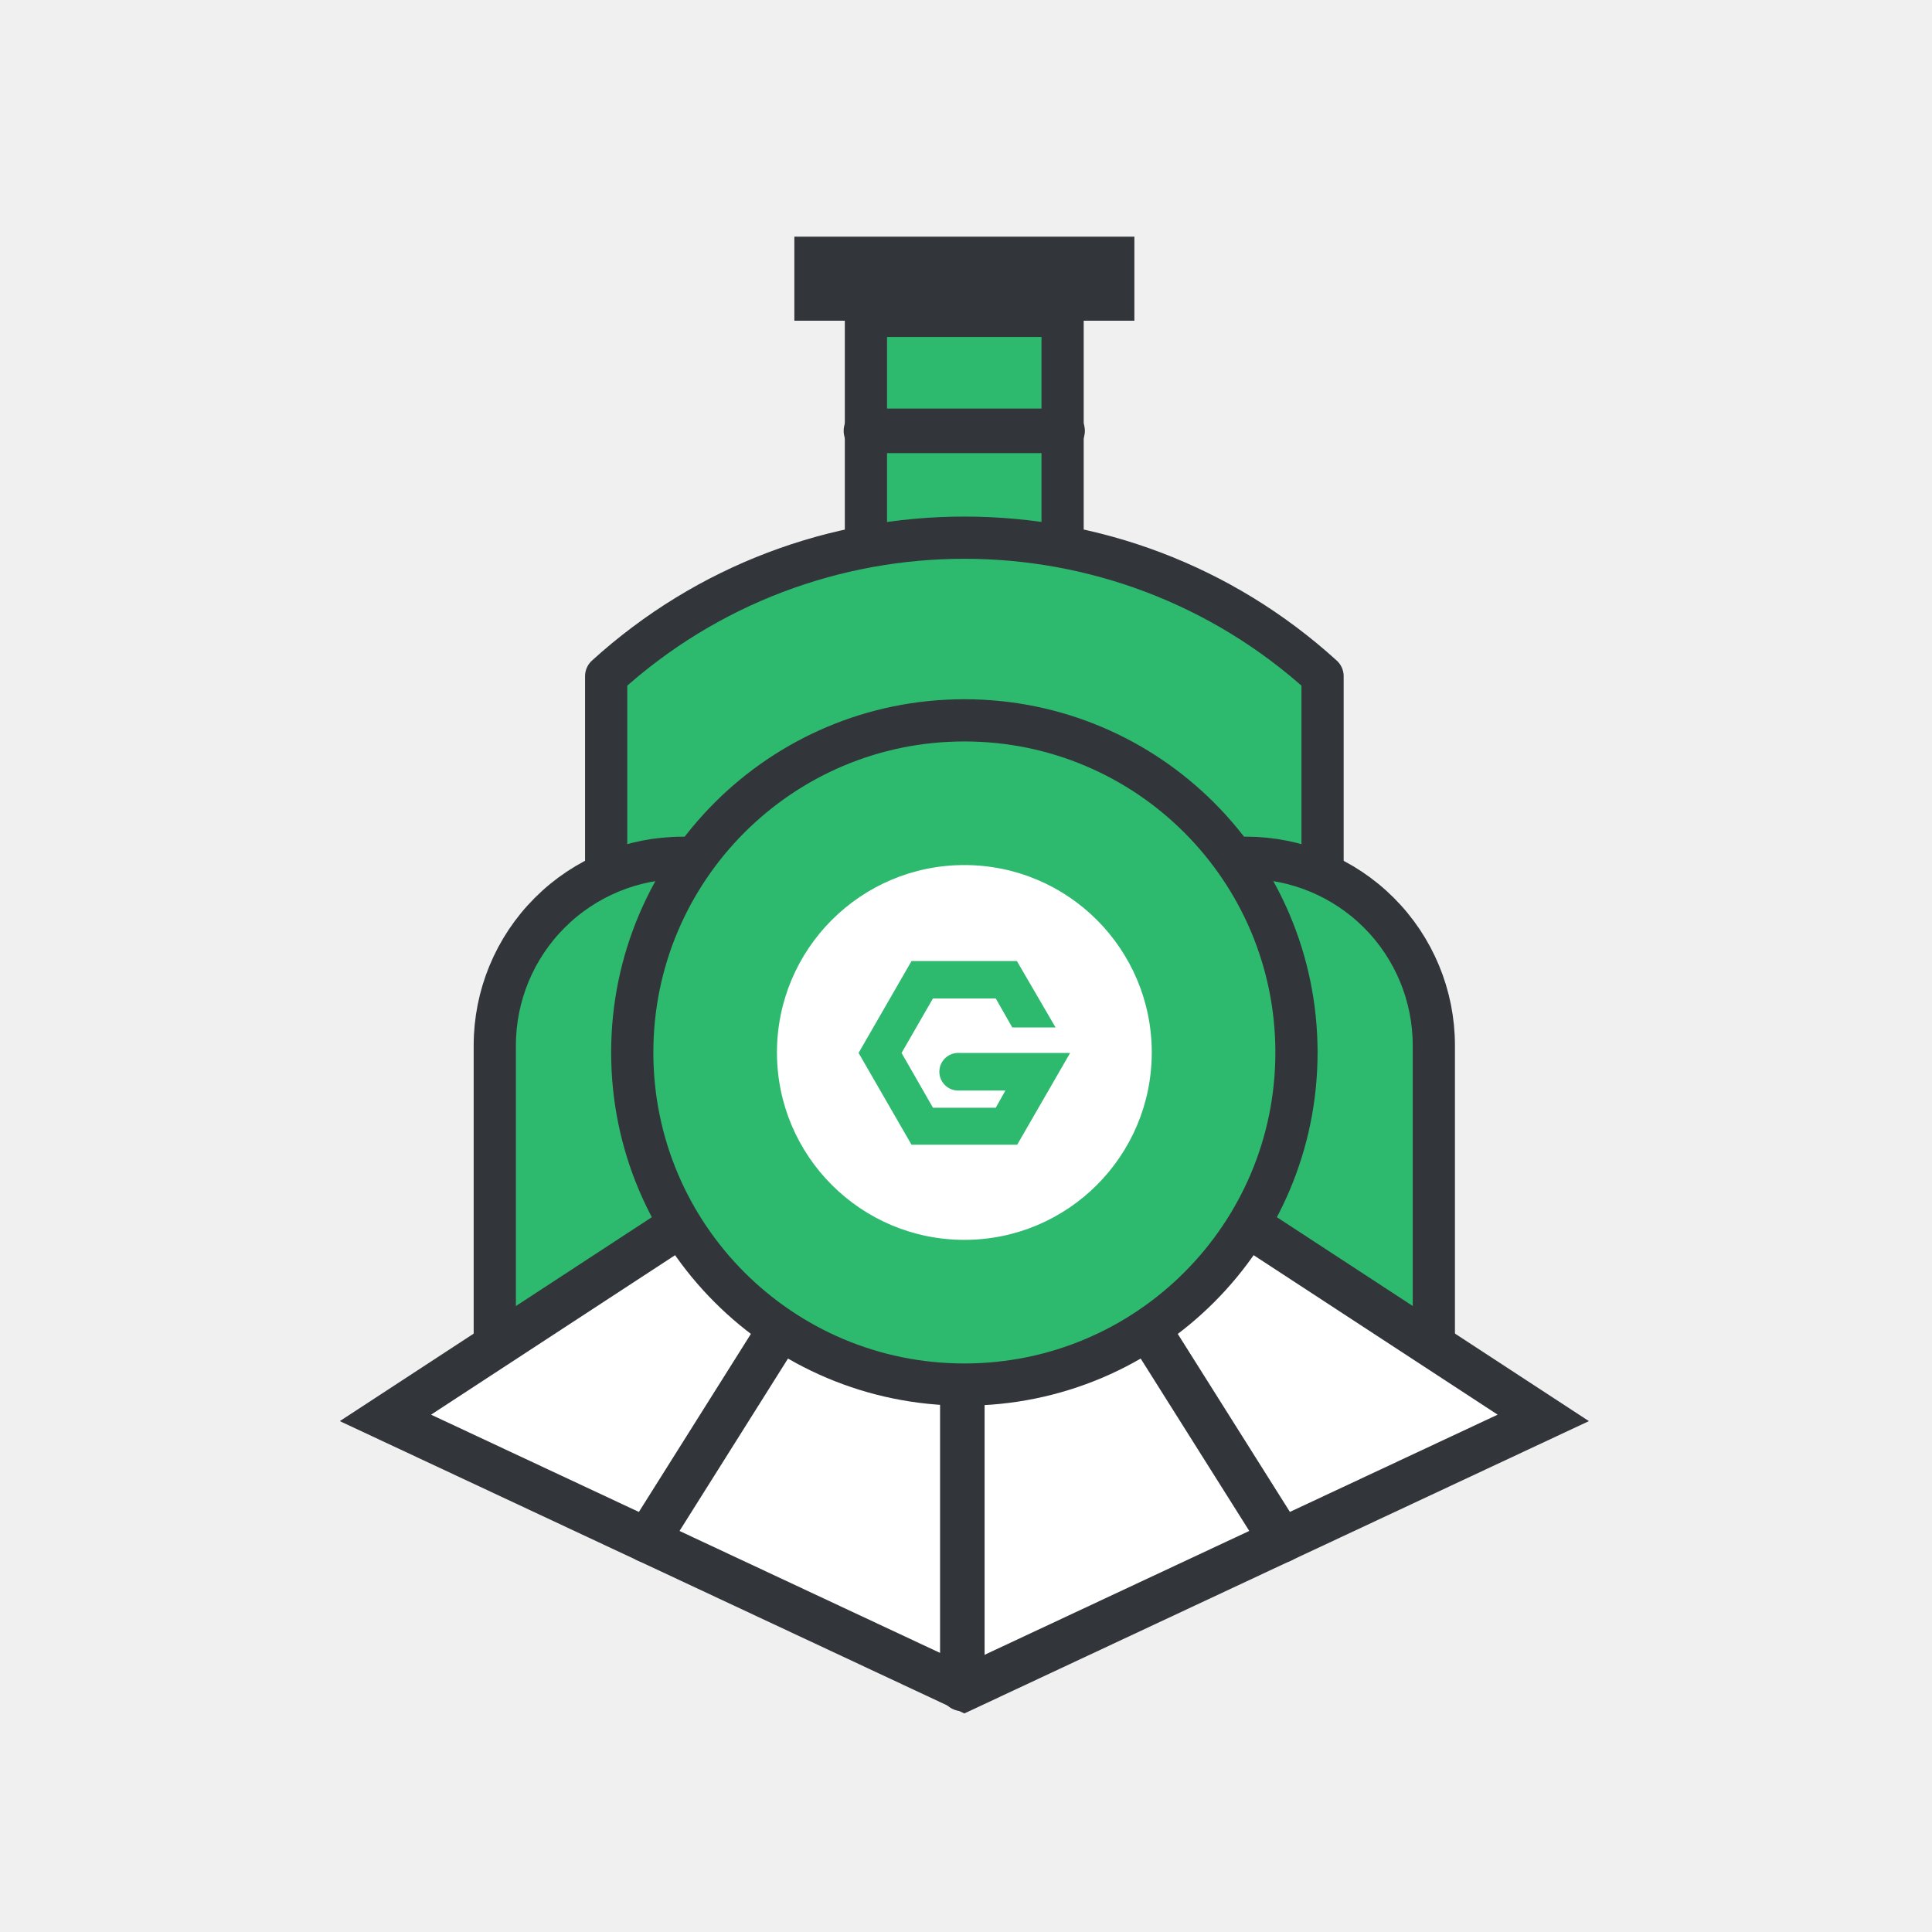
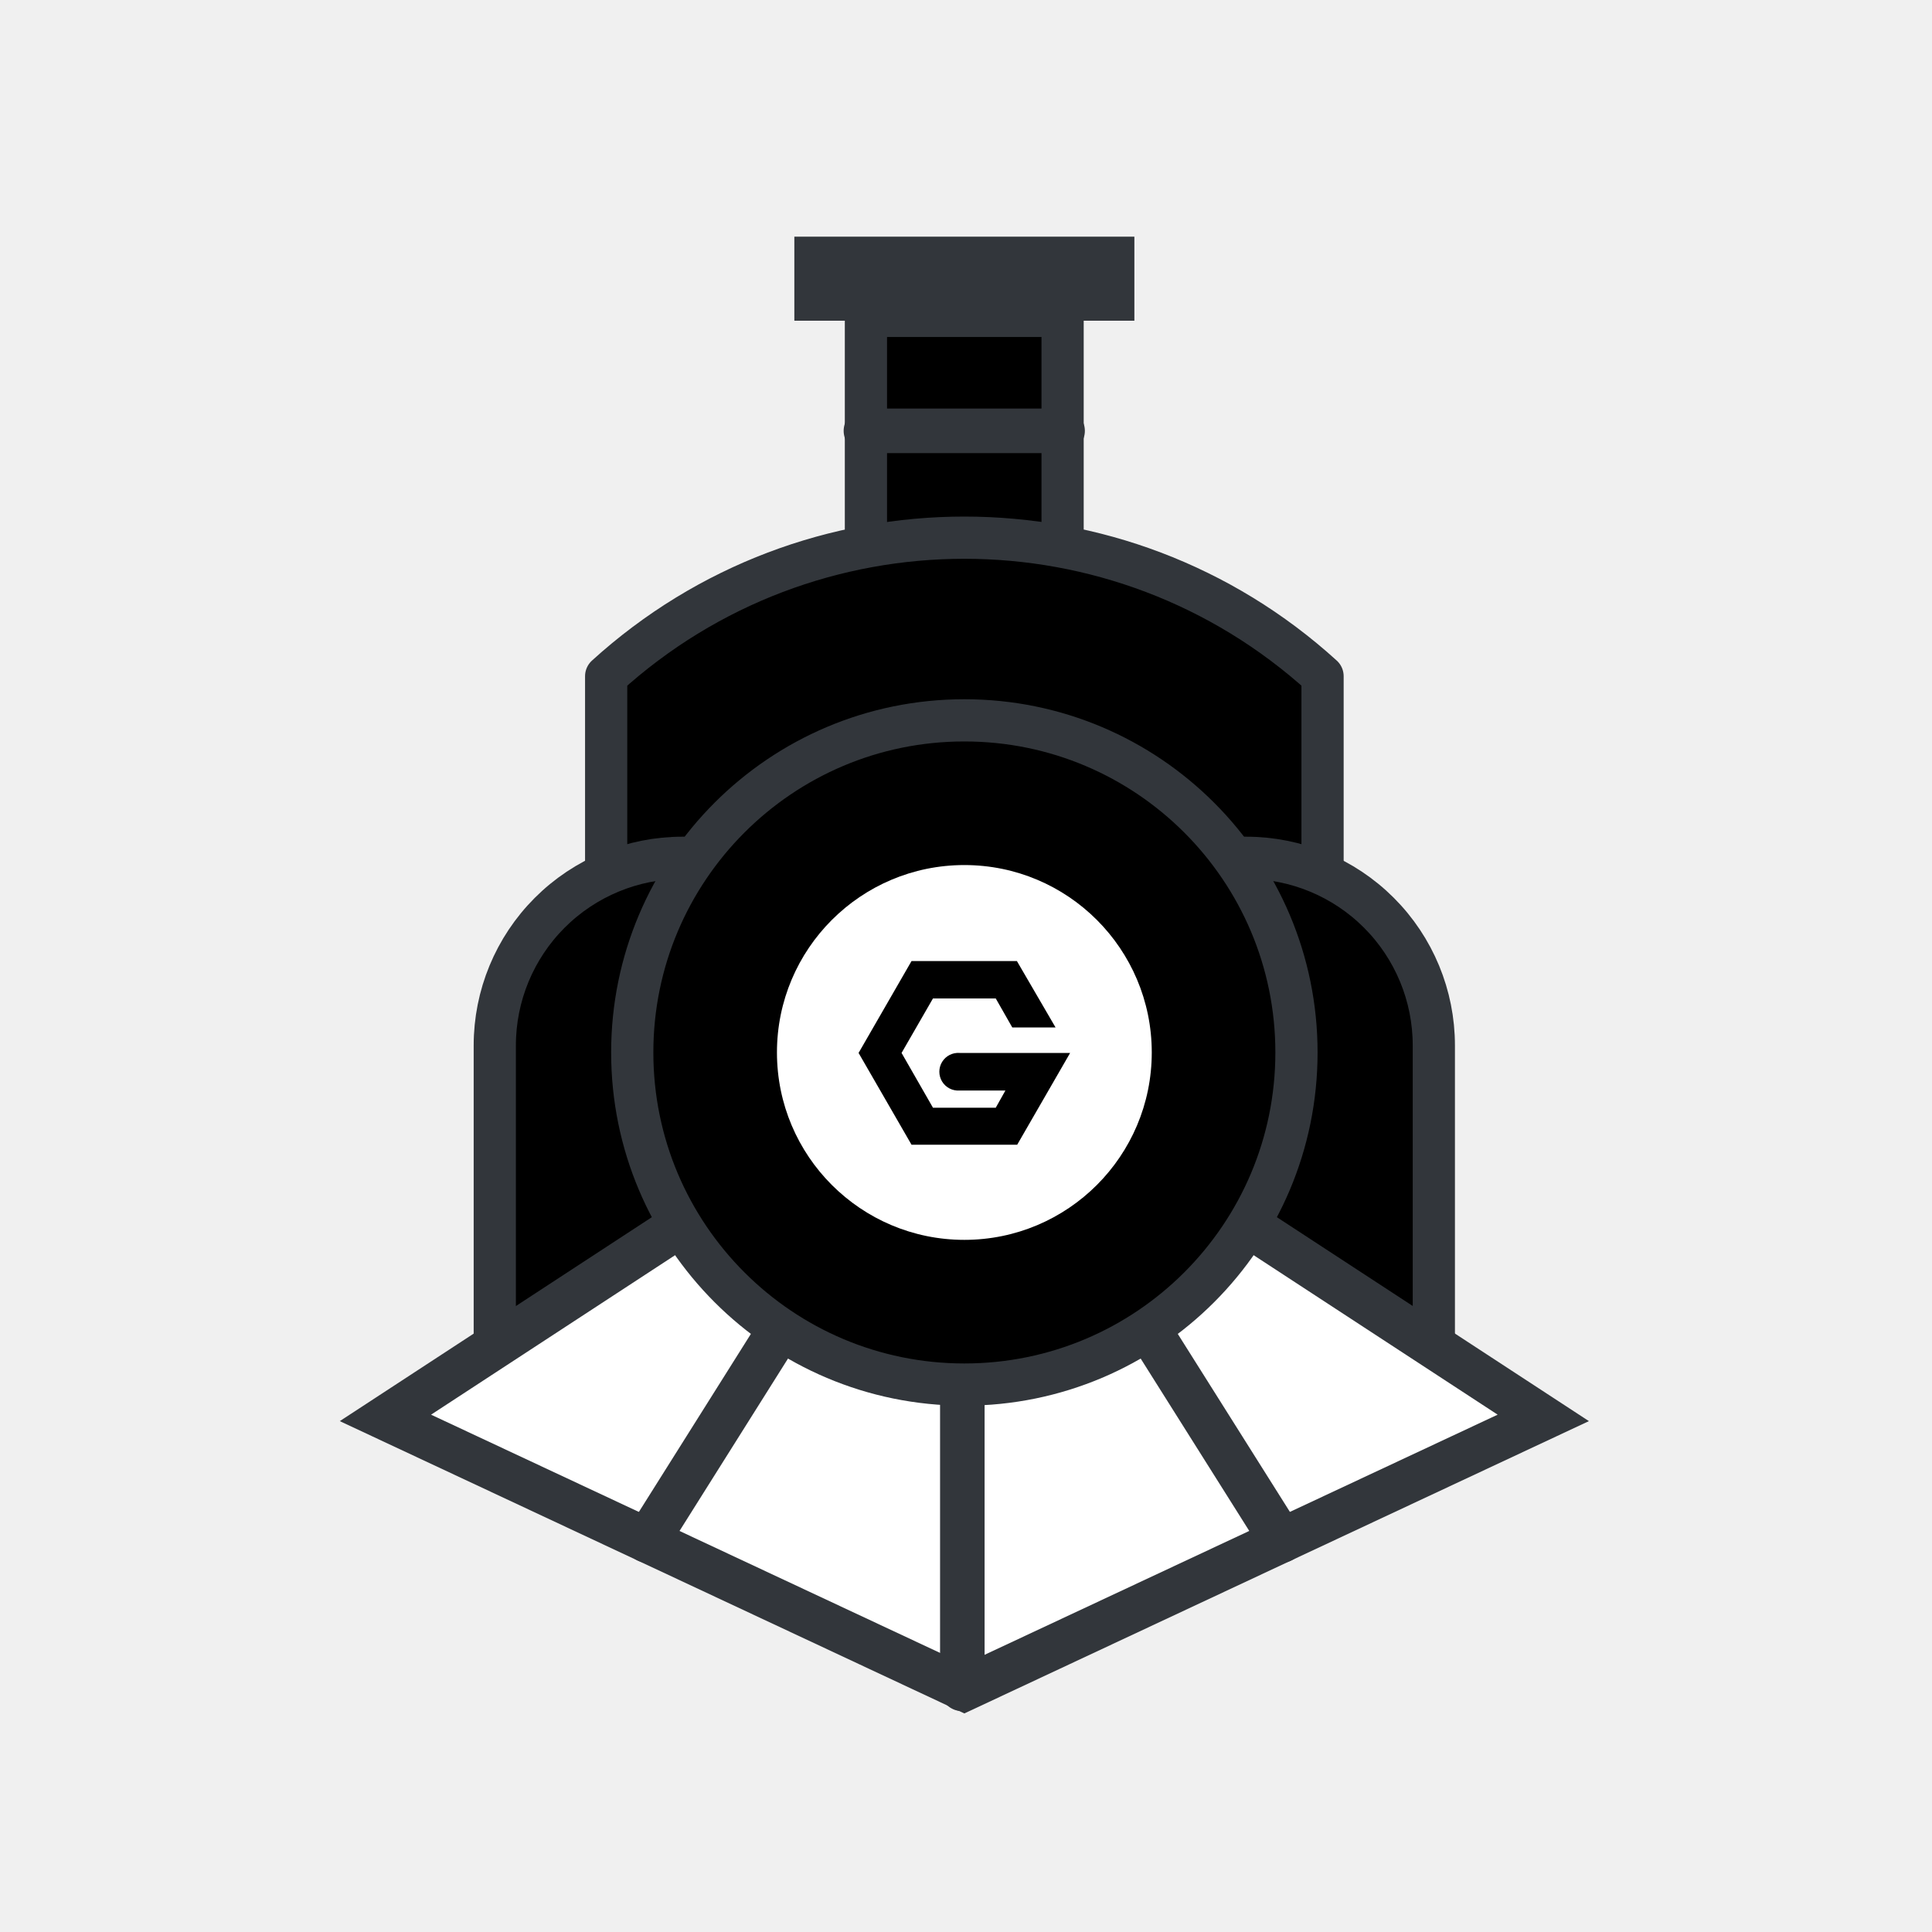
<svg xmlns="http://www.w3.org/2000/svg" viewBox="0 0 200 200">
  <mask id="a" height="85.55" maskUnits="userSpaceOnUse" width="152.57" x="23.89" y="97.93">
    <path d="m23.89 147.81 76.28-49.88 76.28 49.88-76.28 35.67z" />
    <path d="m100.17 177.36-64.65-30.24 64.65-42.28 64.65 42.28z" />
  </mask>
  <g stroke-linecap="round">
    <g fill="none" mask="url(#a)" stroke-miterlimit="10">
      <g stroke="#939598">
        <path d="m90.52 118.45h19.84" stroke-width="1.71" />
        <path d="m80.57 128.72h39.54" stroke-width="2.67" />
        <path d="m70.65 139h59.25" stroke-width="3.63" />
        <path d="m60.7 149.24h79" stroke-width="4.58" />
        <path d="m50.78 159.5h98.65" stroke-width="5.54" />
        <path d="m40.82 169.77h118.36" stroke-width="6.5" />
      </g>
      <path d="m34 175 66-66 66 66" stroke="#949699" stroke-width="6.5" />
    </g>
-     <path d="m89.64 32.7h20.36v46.86h-20.36z" fill="#2eba6e" stroke="#32363b" stroke-linejoin="round" stroke-width="4.37" />
-     <path d="m62.75 70v28h74.16v-28a55.11 55.11 0 0 0 -74.16 0z" fill="#2eba6e" stroke="#32363b" stroke-linejoin="round" stroke-width="4.37" />
+     <path d="m89.64 32.7h20.36v46.86h-20.36z" fill="currentColor" stroke="#32363b" stroke-linejoin="round" stroke-width="4.37" />
+     <path d="m62.75 70v28h74.16v-28a55.11 55.11 0 0 0 -74.16 0z" fill="currentColor" stroke="#32363b" stroke-linejoin="round" stroke-width="4.37" />
    <path d="m99.62 174.83v-67.22" fill="#fff" stroke="#949699" stroke-miterlimit="10" stroke-width="4.61" />
-     <path d="m148.44 139.49h-97.22v-31.26a19.42 19.42 0 0 1 19.43-19.43h58.35a19.42 19.42 0 0 1 19.43 19.43v31.26z" fill="#2eba6e" stroke="#32363b" stroke-linejoin="round" stroke-width="4.37" />
+     <path d="m148.44 139.49h-97.22v-31.26a19.42 19.42 0 0 1 19.43-19.43h58.35a19.42 19.42 0 0 1 19.43 19.43v31.26z" fill="currentColor" stroke="#32363b" stroke-linejoin="round" stroke-width="4.37" />
    <path d="m99.83 107.61-59.93 39.17 59.93 28.05 59.93-28.05z" fill="#fff" stroke="#32363b" stroke-miterlimit="10" stroke-width="4.61" />
    <path d="m67 159.47 32.63-51.86" fill="#fff" stroke="#32363b" stroke-miterlimit="10" stroke-width="4.61" />
    <path d="m132.67 159.47-32.67-51.86" fill="#fff" stroke="#32363b" stroke-miterlimit="10" stroke-width="4.61" />
    <path d="m99.62 107.61v67.22" fill="#fff" stroke="#32363b" stroke-miterlimit="10" stroke-width="4.61" />
-     <circle cx="99.83" cy="108.95" fill="#2eba6e" r="34.38" stroke="#32363b" stroke-linejoin="round" stroke-width="4.37" />
+     <circle cx="99.83" cy="108.95" fill="currentColor" r="34.38" stroke="#32363b" stroke-linejoin="round" stroke-width="4.37" />
  </g>
  <circle cx="99.83" cy="108.95" fill="#fff" r="19.4" />
  <path d="m82.73 25h34.2v7.7h-34.2z" fill="#32363b" stroke="#32363b" stroke-miterlimit="10" />
-   <path d="m106.33 109h-7a1.95 1.95 0 1 0 0 3.89h4.75l-1 1.78h-6.5l-3.25-5.67 3.25-5.64h6.5l1.71 3h4.48l-4-6.87h-10.91l-5.48 9.51 5.48 9.5h10.94l5.48-9.5z" fill="#2eba6e" />
+   <path d="m106.33 109h-7a1.95 1.95 0 1 0 0 3.89h4.75l-1 1.78h-6.5l-3.25-5.67 3.25-5.64h6.5l1.71 3h4.48l-4-6.87h-10.91l-5.48 9.51 5.48 9.5h10.94l5.48-9.5z" fill="currentColor" />
  <path d="m89.64 44.6h20.36" fill="#fff" stroke="#32363b" stroke-linecap="round" stroke-miterlimit="10" stroke-width="4.61" />
</svg>
